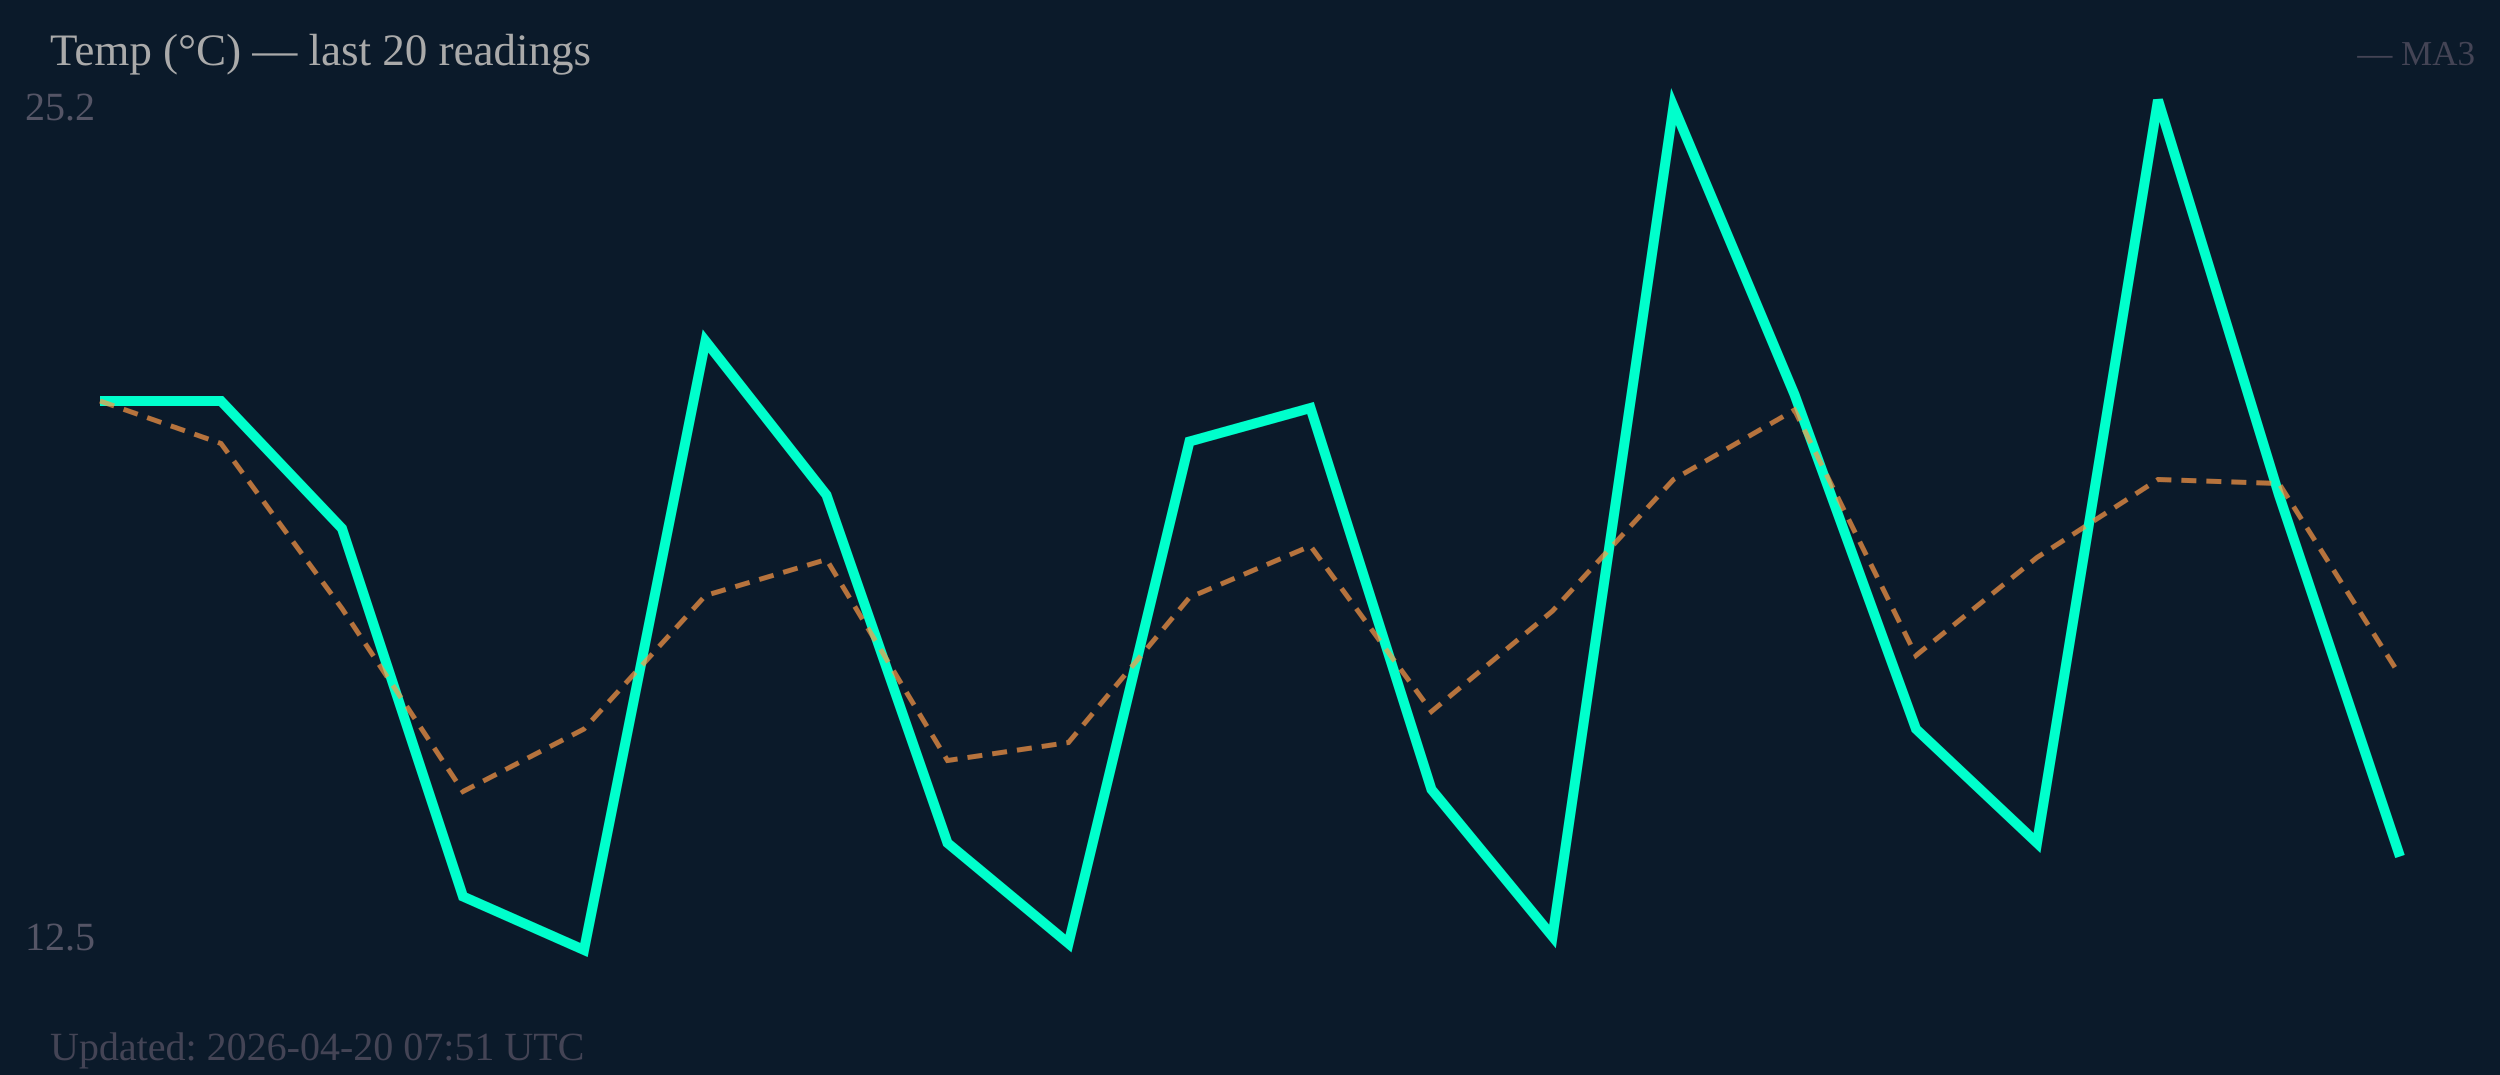
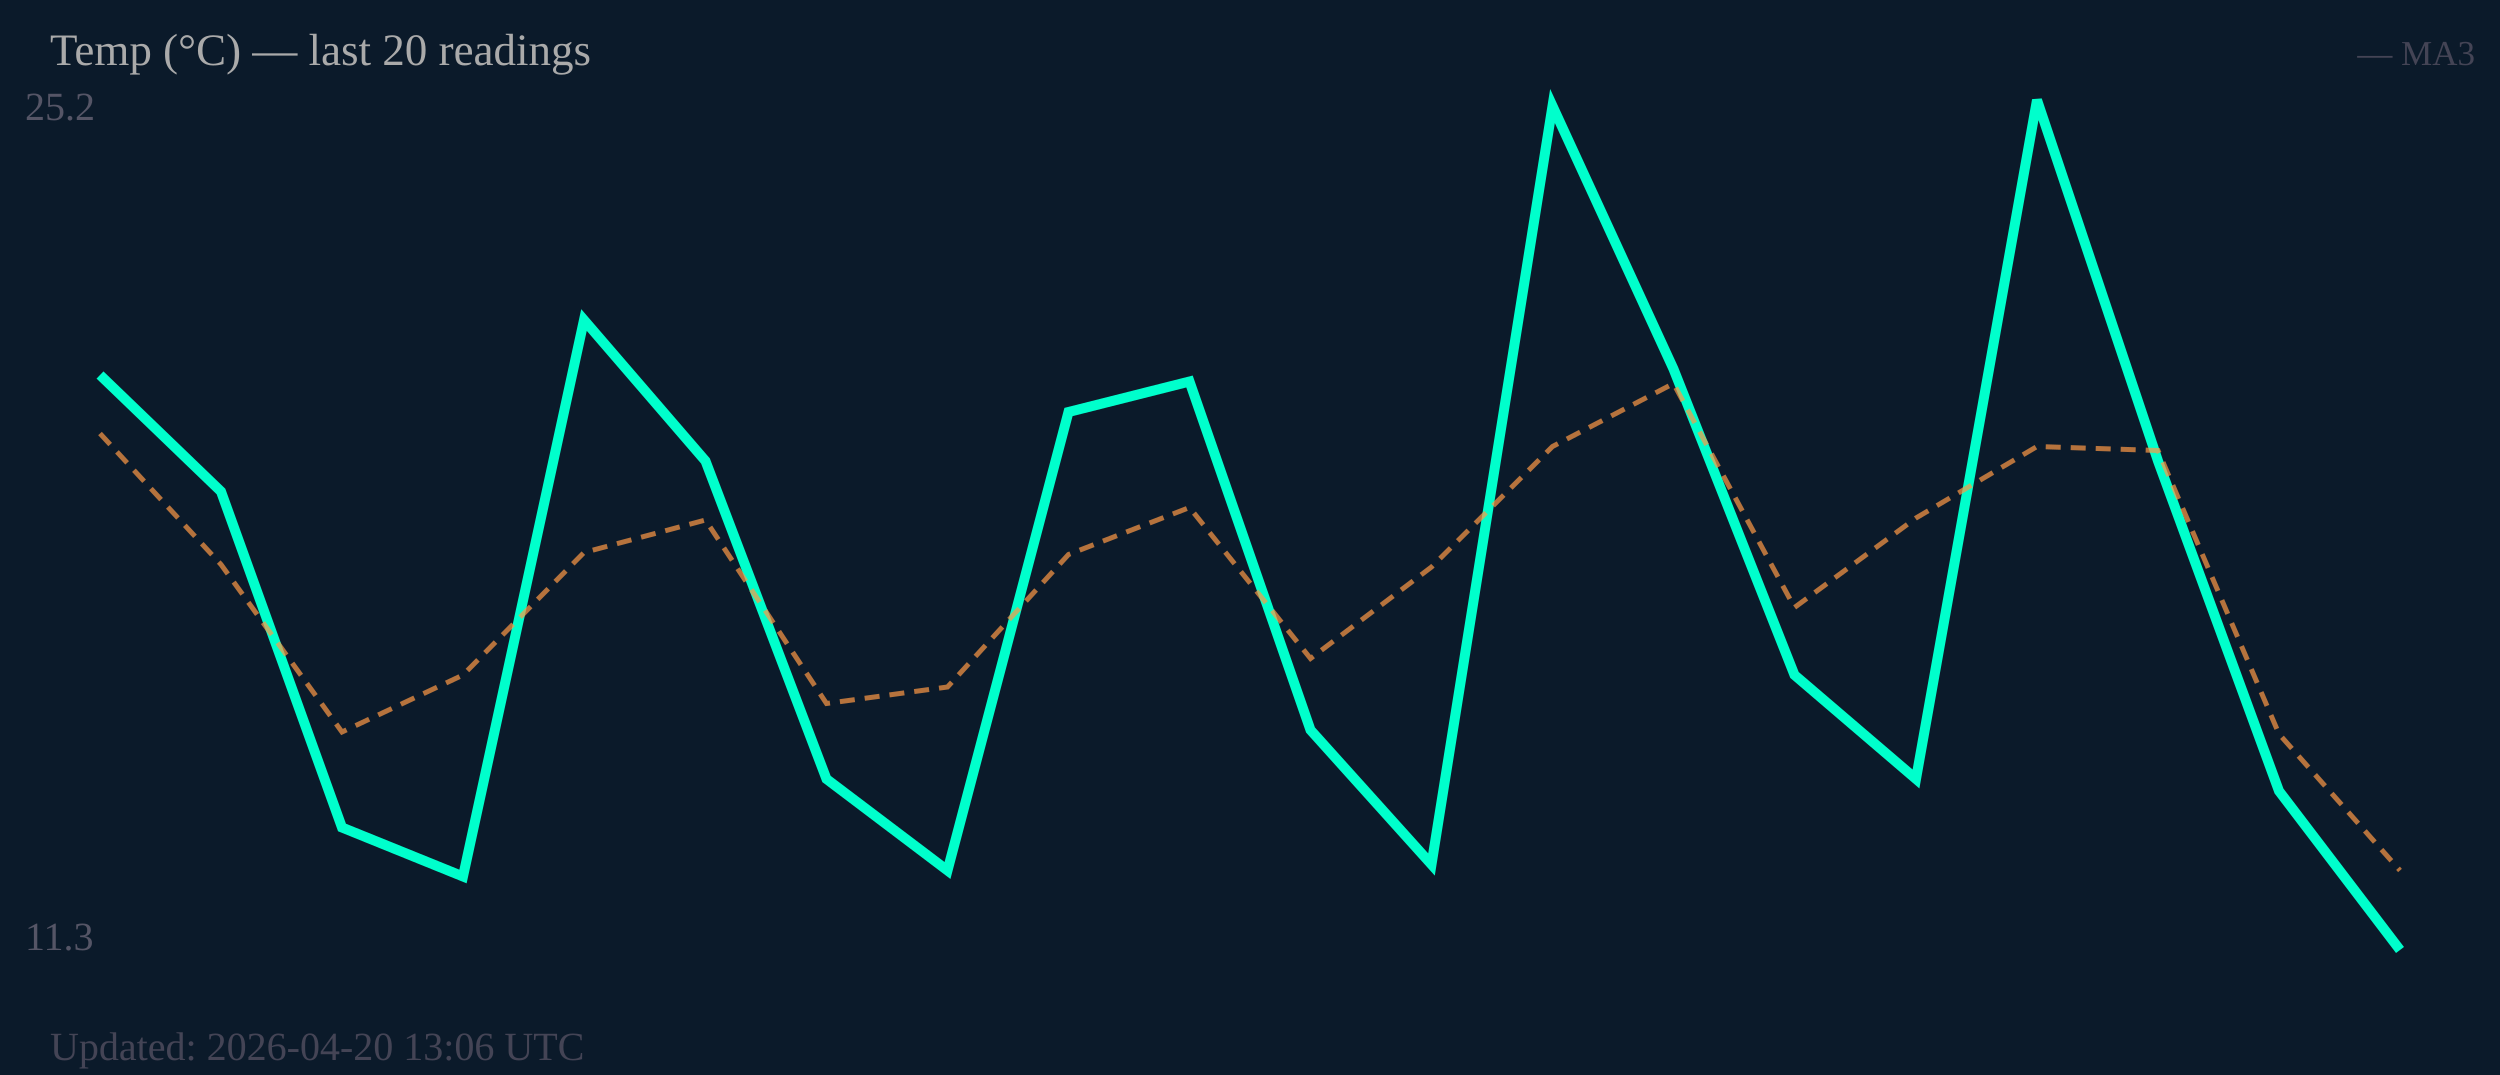
<svg xmlns="http://www.w3.org/2000/svg" width="500" height="215" viewBox="0 0 500 215">
  <rect width="500" height="215" fill="#0b1a2a" />
  <text x="5" y="24" font-size="8" fill="#556">25.2</text>
-   <text x="5" y="190" font-size="8" fill="#556">12.5</text>
-   <polyline fill="none" stroke="#00ffcc" stroke-width="2" points="20.0,80.2 44.2,80.2 68.4,105.7 92.6,179.3 116.8,190.0 141.1,68.2 165.3,99.0 189.5,168.6 213.7,188.7 237.9,88.3 262.1,81.6 286.3,157.9 310.5,187.3 334.7,21.3 358.9,78.9 383.2,145.8 407.4,168.6 431.6,20.0 455.8,99.0 480.0,171.3" />
-   <polyline fill="none" stroke="#ff9944" stroke-width="1" stroke-dasharray="3,2" opacity="0.7" points="20.0,80.2 44.2,88.7 68.4,121.7 92.6,158.3 116.8,145.8 141.1,119.1 165.3,111.9 189.5,152.1 213.7,148.5 237.9,119.5 262.1,109.2 286.3,142.3 310.5,122.2 334.7,95.9 358.9,82.0 383.2,131.1 407.4,111.5 431.6,95.9 455.8,96.7 480.0,135.1" />
+   <text x="5" y="190" font-size="8" fill="#556">11.3</text>
+   <polyline fill="none" stroke="#00ffcc" stroke-width="2" points="20.0,75.0 44.2,98.3 68.4,165.5 92.6,175.3 116.8,64.0 141.1,92.2 165.3,155.8 189.5,174.1 213.7,82.4 237.9,76.3 262.1,146.0 286.3,172.9 310.5,21.2 334.7,73.8 358.9,135.0 383.2,155.8 407.4,20.0 431.6,92.2 455.8,158.2 480.0,190.0" />
+   <polyline fill="none" stroke="#ff9944" stroke-width="1" stroke-dasharray="3,2" opacity="0.7" points="20.0,86.7 44.2,112.9 68.4,146.4 92.6,135.0 116.8,110.5 141.1,104.0 165.3,140.7 189.5,137.4 213.7,110.9 237.9,101.5 262.1,131.7 286.3,113.4 310.5,89.3 334.7,76.7 358.9,121.5 383.2,103.6 407.4,89.3 431.6,90.1 455.8,146.8 480.0,174.1" />
  <text x="10" y="13" font-size="9" fill="#aaa">Temp (°C) — last 20 readings</text>
  <text x="495" y="13" font-size="7" fill="#445" text-anchor="end">— MA3</text>
-   <text x="10" y="212" font-size="8" fill="#445">Updated: 2026-04-20 07:51 UTC</text>
+   <text x="10" y="212" font-size="8" fill="#445">Updated: 2026-04-20 13:06 UTC</text>
</svg>
